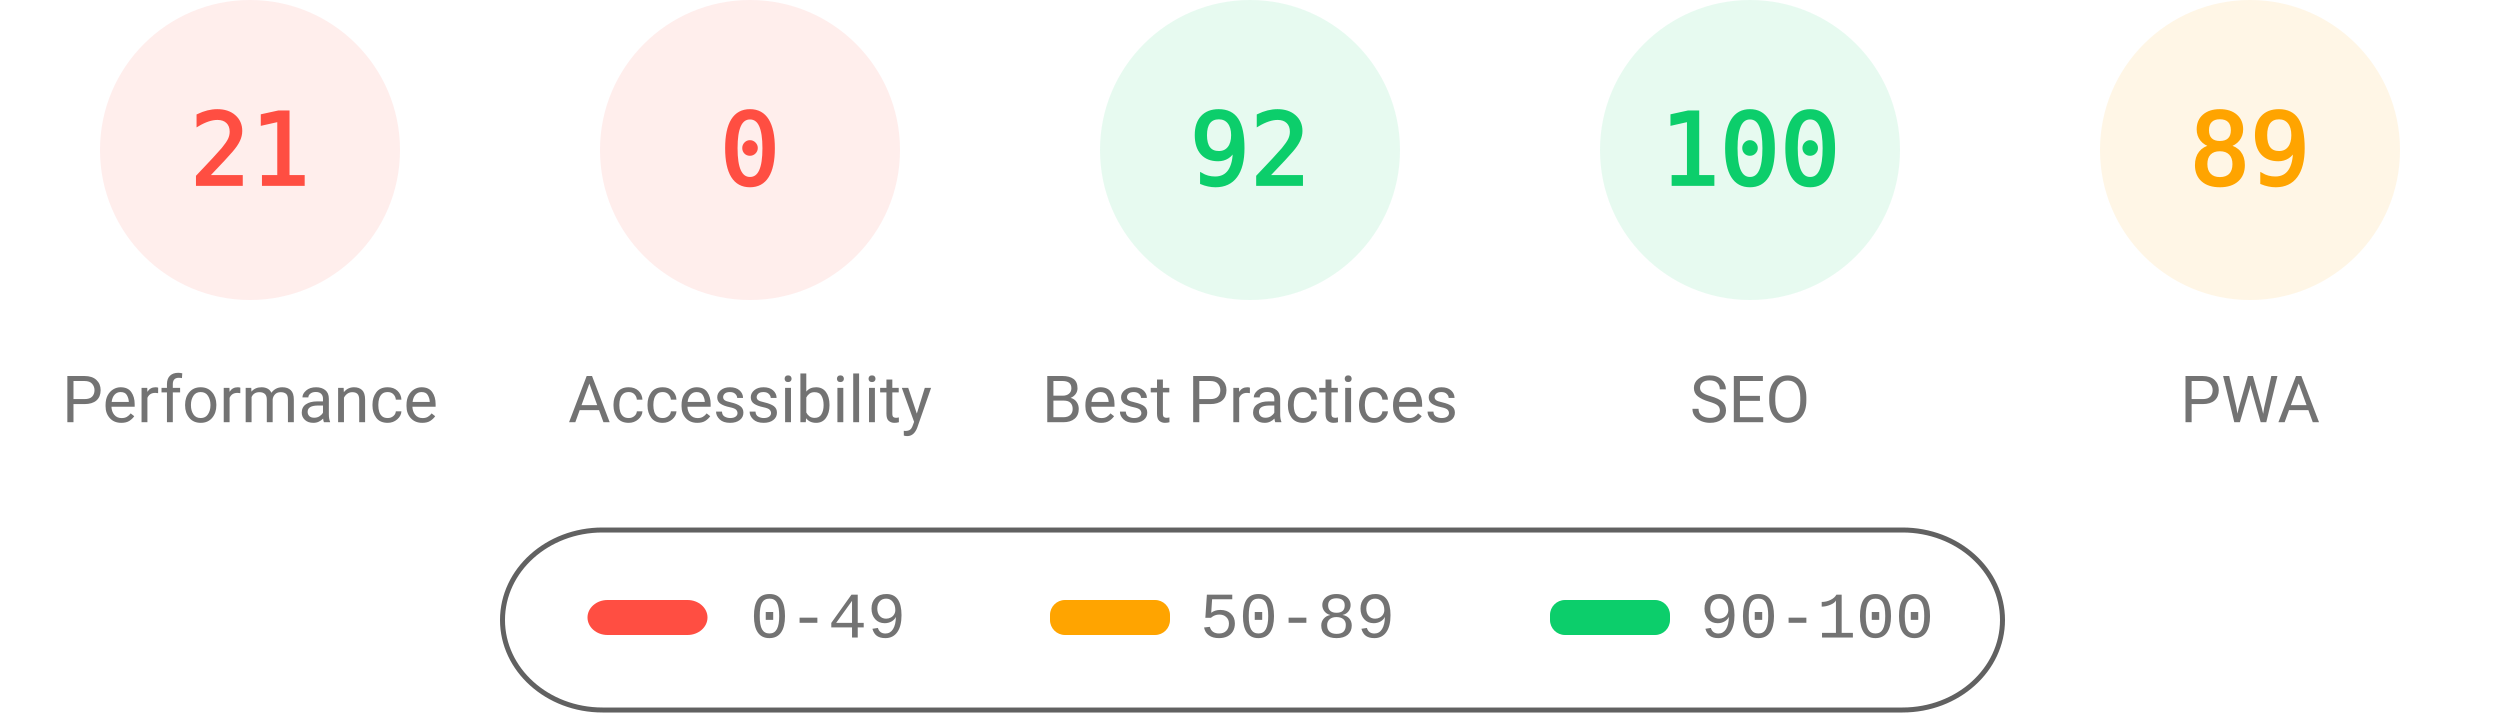
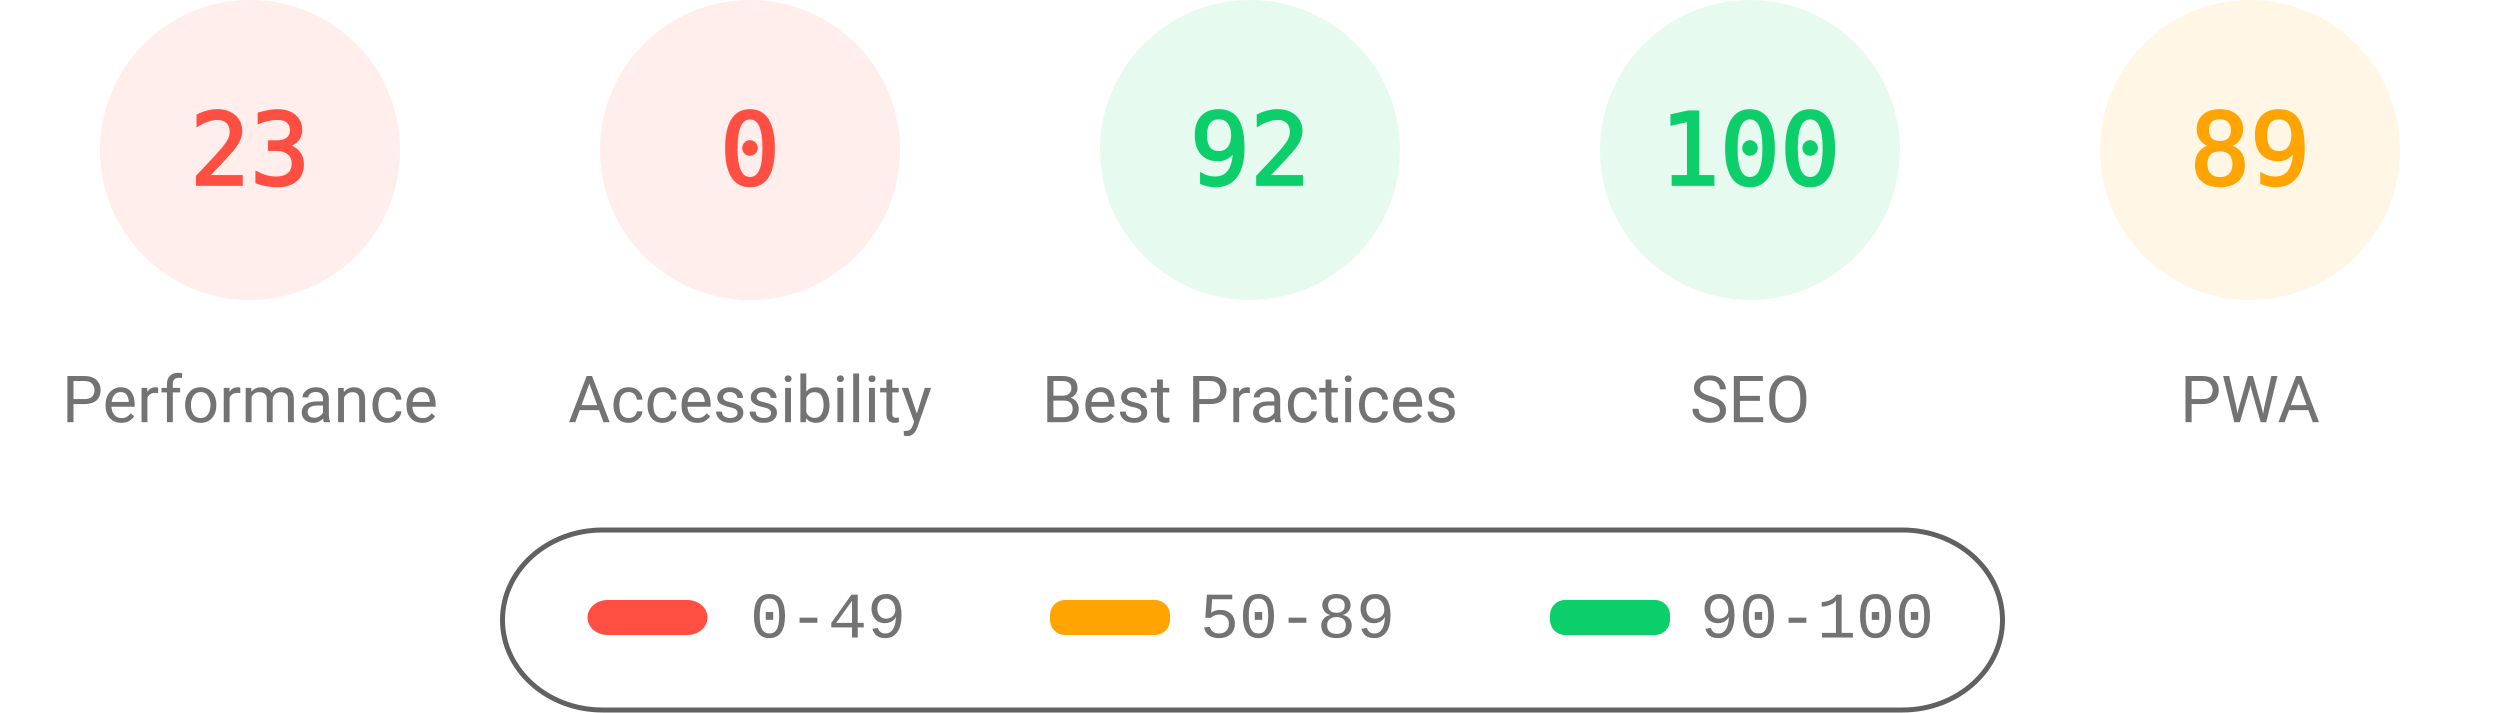
<svg xmlns="http://www.w3.org/2000/svg" fill="none" width="1000" height="285">
  <style>.gauge-base{opacity:.1}.gauge-arc{fill:none;animation-delay:250ms;stroke-linecap:round;transform:rotate(-90deg);transform-origin:100px 60px;animation:load-gauge 1s ease forwards}.guage-text{font-size:40px;font-family:monospace;text-align:center}.guage-red{color:#ff4e42;fill:#ff4e42;stroke:#ff4e42}.guage-orange{color:#ffa400;fill:#ffa400;stroke:#ffa400}.guage-green{color:#0cce6b;fill:#0cce6b;stroke:#0cce6b}.guage-undefined{color:#5c5c5c;fill:#5c5c5c;stroke:#5c5c5c}.guage-title{color:#737373;fill:#737373;stroke:none;font-size:26px;line-height:26px;font-family:Roboto,Halvetica,Arial,sans-serif}@keyframes load-gauge{from{stroke-dasharray:0 352.858}}</style>
  <svg class="guage-div guage-perf guage-red" viewBox="0 0 200 200" width="200" height="200">
    <circle class="gauge-base" r="56" cx="100" cy="60" stroke-width="8" />
-     <circle class="gauge-arc guage-arc-1" r="56" cx="100" cy="60" stroke-width="8" style="stroke-dasharray:73.89,351.858" />
-     <text class="guage-text" x="100" y="60" alignment-baseline="central" dominant-baseline="central" text-anchor="middle">21</text>
+     <circle class="gauge-arc guage-arc-1" r="56" cx="100" cy="60" stroke-width="8" style="stroke-dasharray:80.927,351.858" />
+     <text class="guage-text" x="100" y="60" alignment-baseline="central" dominant-baseline="central" text-anchor="middle">23</text>
    <text class="guage-title" x="100" y="160" alignment-baseline="central" dominant-baseline="central" text-anchor="middle">Performance</text>
  </svg>
  <svg class="guage-div guage-acc guage-red" viewBox="0 0 200 200" width="200" height="200" x="200">
    <circle class="gauge-base" r="56" cx="100" cy="60" stroke-width="8" />
    <circle class="gauge-arc guage-arc-2" r="56" cx="100" cy="60" stroke-width="8" style="stroke-dasharray:0,351.858" />
    <text class="guage-text" x="100" y="60" alignment-baseline="central" dominant-baseline="central" text-anchor="middle">0</text>
    <text class="guage-title" x="100" y="160" alignment-baseline="central" dominant-baseline="central" text-anchor="middle">Accessibility</text>
  </svg>
  <svg class="guage-div guage-best guage-green" viewBox="0 0 200 200" width="200" height="200" x="400">
    <circle class="gauge-base" r="56" cx="100" cy="60" stroke-width="8" />
    <circle class="gauge-arc guage-arc-3" r="56" cx="100" cy="60" stroke-width="8" style="stroke-dasharray:323.709,351.858" />
    <text class="guage-text" x="100" y="60" alignment-baseline="central" dominant-baseline="central" text-anchor="middle">92</text>
    <text class="guage-title" x="100" y="160" alignment-baseline="central" dominant-baseline="central" text-anchor="middle">Best Practices</text>
  </svg>
  <svg class="guage-div guage-seo guage-green" viewBox="0 0 200 200" width="200" height="200" x="600">
    <circle class="gauge-base" r="56" cx="100" cy="60" stroke-width="8" />
    <circle class="gauge-arc guage-arc-4" r="56" cx="100" cy="60" stroke-width="8" style="stroke-dasharray:351.858,351.858" />
    <text class="guage-text" x="100" y="60" alignment-baseline="central" dominant-baseline="central" text-anchor="middle">100</text>
    <text class="guage-title" x="100" y="160" alignment-baseline="central" dominant-baseline="central" text-anchor="middle">SEO</text>
  </svg>
  <svg class="guage-div guage-pwa guage-orange" viewBox="0 0 200 200" width="200" height="200" x="800">
    <circle class="gauge-base" r="56" cx="100" cy="60" stroke-width="8" />
    <circle class="gauge-arc guage-arc-4" r="56" cx="100" cy="60" stroke-width="8" style="stroke-dasharray:313.154,351.858" />
    <text class="guage-text" x="100" y="60" alignment-baseline="central" dominant-baseline="central" text-anchor="middle">89</text>
    <text class="guage-title" x="100" y="160" alignment-baseline="central" dominant-baseline="central" text-anchor="middle">PWA</text>
  </svg>
  <svg width="604" height="76" x="200" y="210">
    <path fill="none" id="canvas_background" d="M-1-1h604v80H-1z" />
    <rect fill-opacity="0" stroke="#616161" stroke-width="2" rx="40" id="svg_2" height="72" width="600" y="2" x="1" fill="#000" />
    <rect stroke="#000" rx="8" id="svg_3" height="14" width="48" y="30" x="35" stroke-opacity="null" stroke-width="0" fill="#ff4e42" />
    <rect stroke="#000" rx="6" id="svg_4" height="14" width="48" y="30" x="220" stroke-opacity="null" stroke-width="0" fill="#ffa400" />
    <rect stroke="#000" rx="6" id="svg_5" height="14" width="48" y="30" x="420" stroke-opacity="null" stroke-width="0" fill="#0cce6b" />
    <text xml:space="preserve" text-anchor="start" font-family="'Courier New', Courier, monospace" font-size="26" id="svg_6" y="45" x="100" stroke-opacity="null" stroke-width="0" stroke="#000" fill="#737373">0-49</text>
    <text xml:space="preserve" text-anchor="start" font-family="'Courier New', Courier, monospace" font-size="26" id="svg_7" y="45" x="280" stroke-opacity="null" stroke-width="0" stroke="#000" fill="#737373">50-89</text>
    <text xml:space="preserve" text-anchor="start" font-family="'Courier New', Courier, monospace" font-size="26" id="svg_8" y="45" x="480" stroke-opacity="null" stroke-width="0" stroke="#000" fill="#737373">90-100</text>
  </svg>
</svg>
